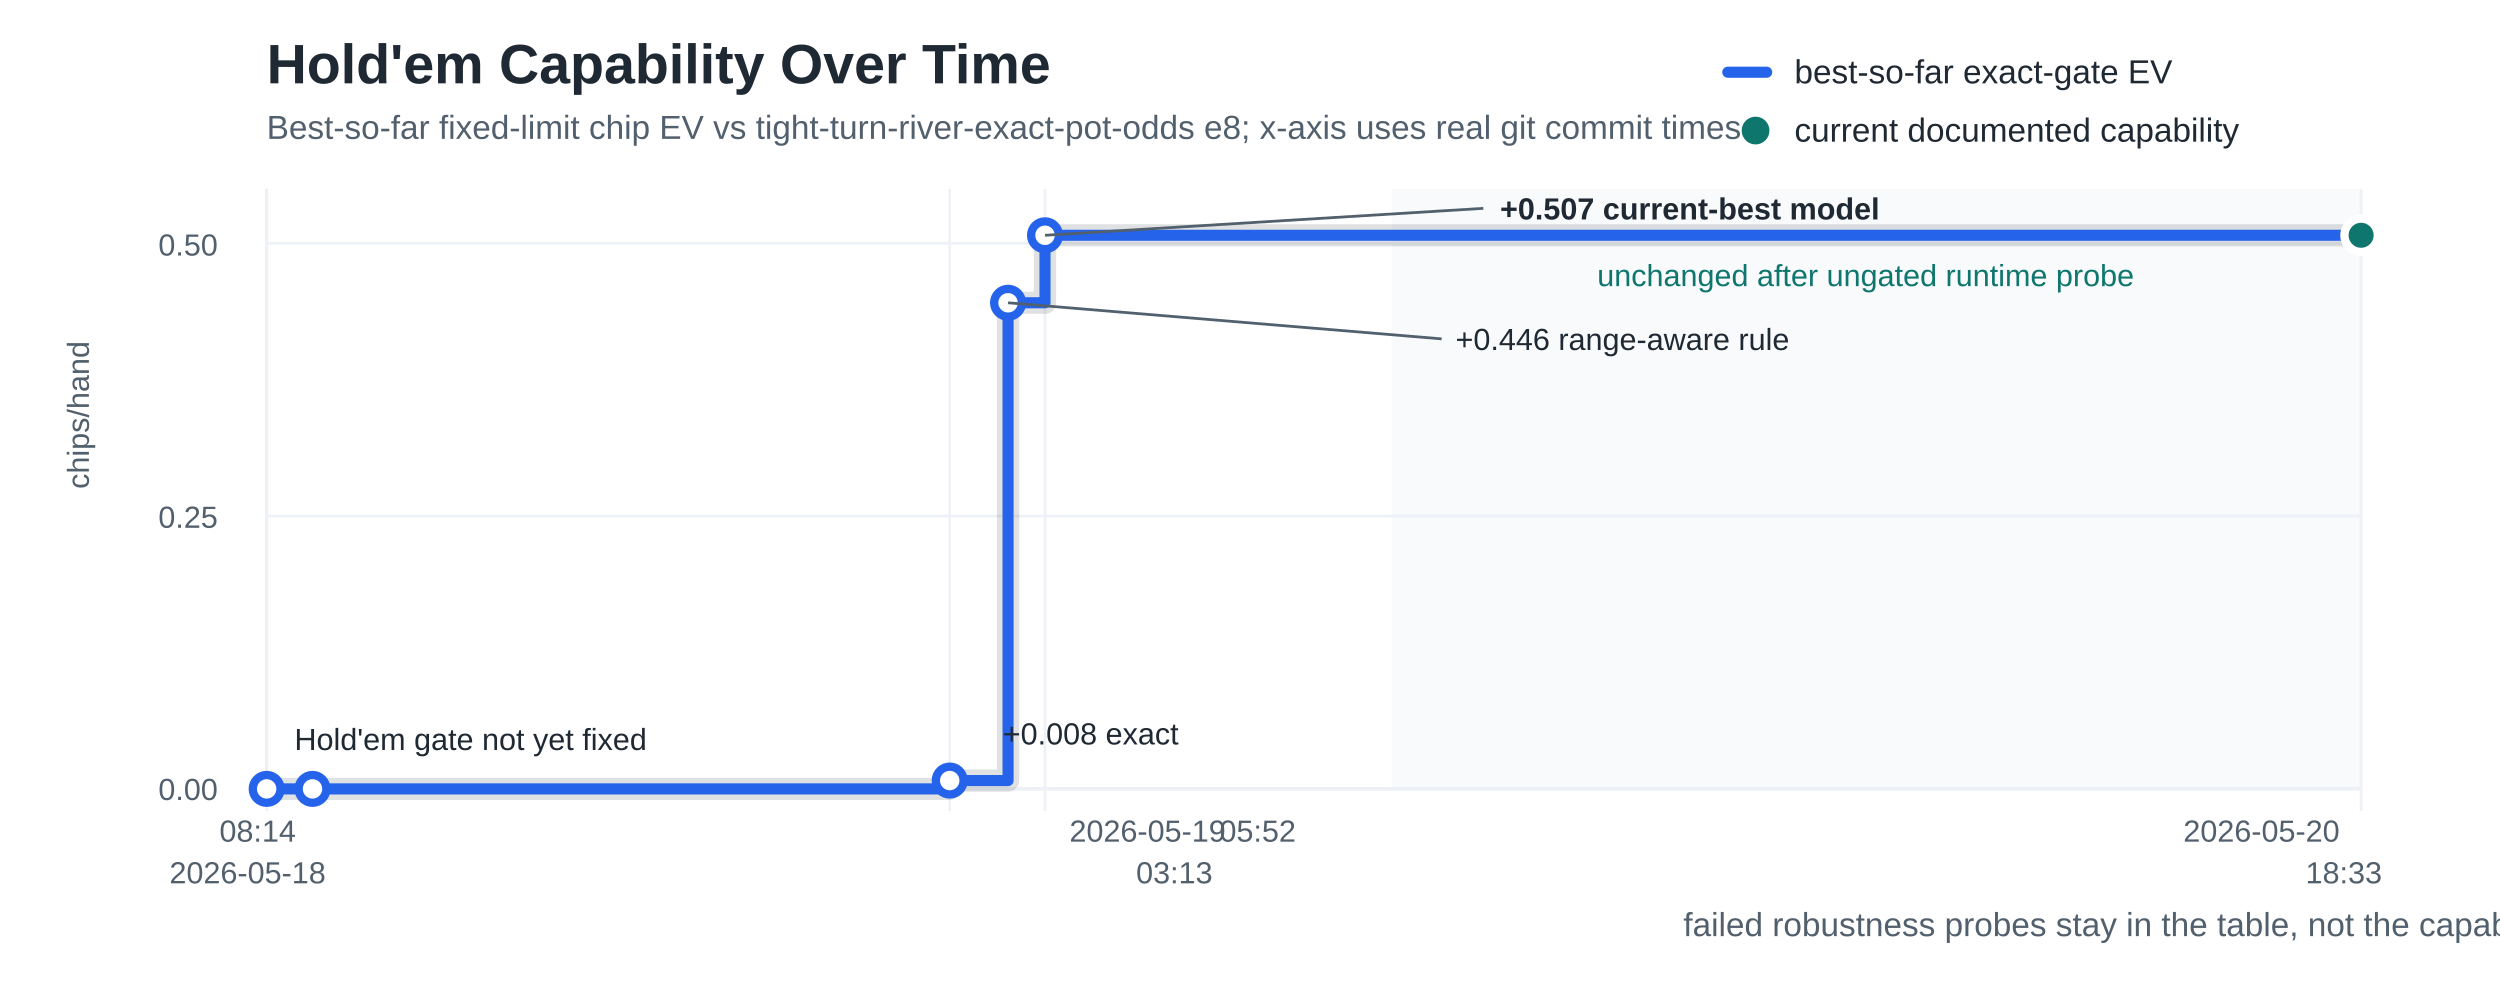
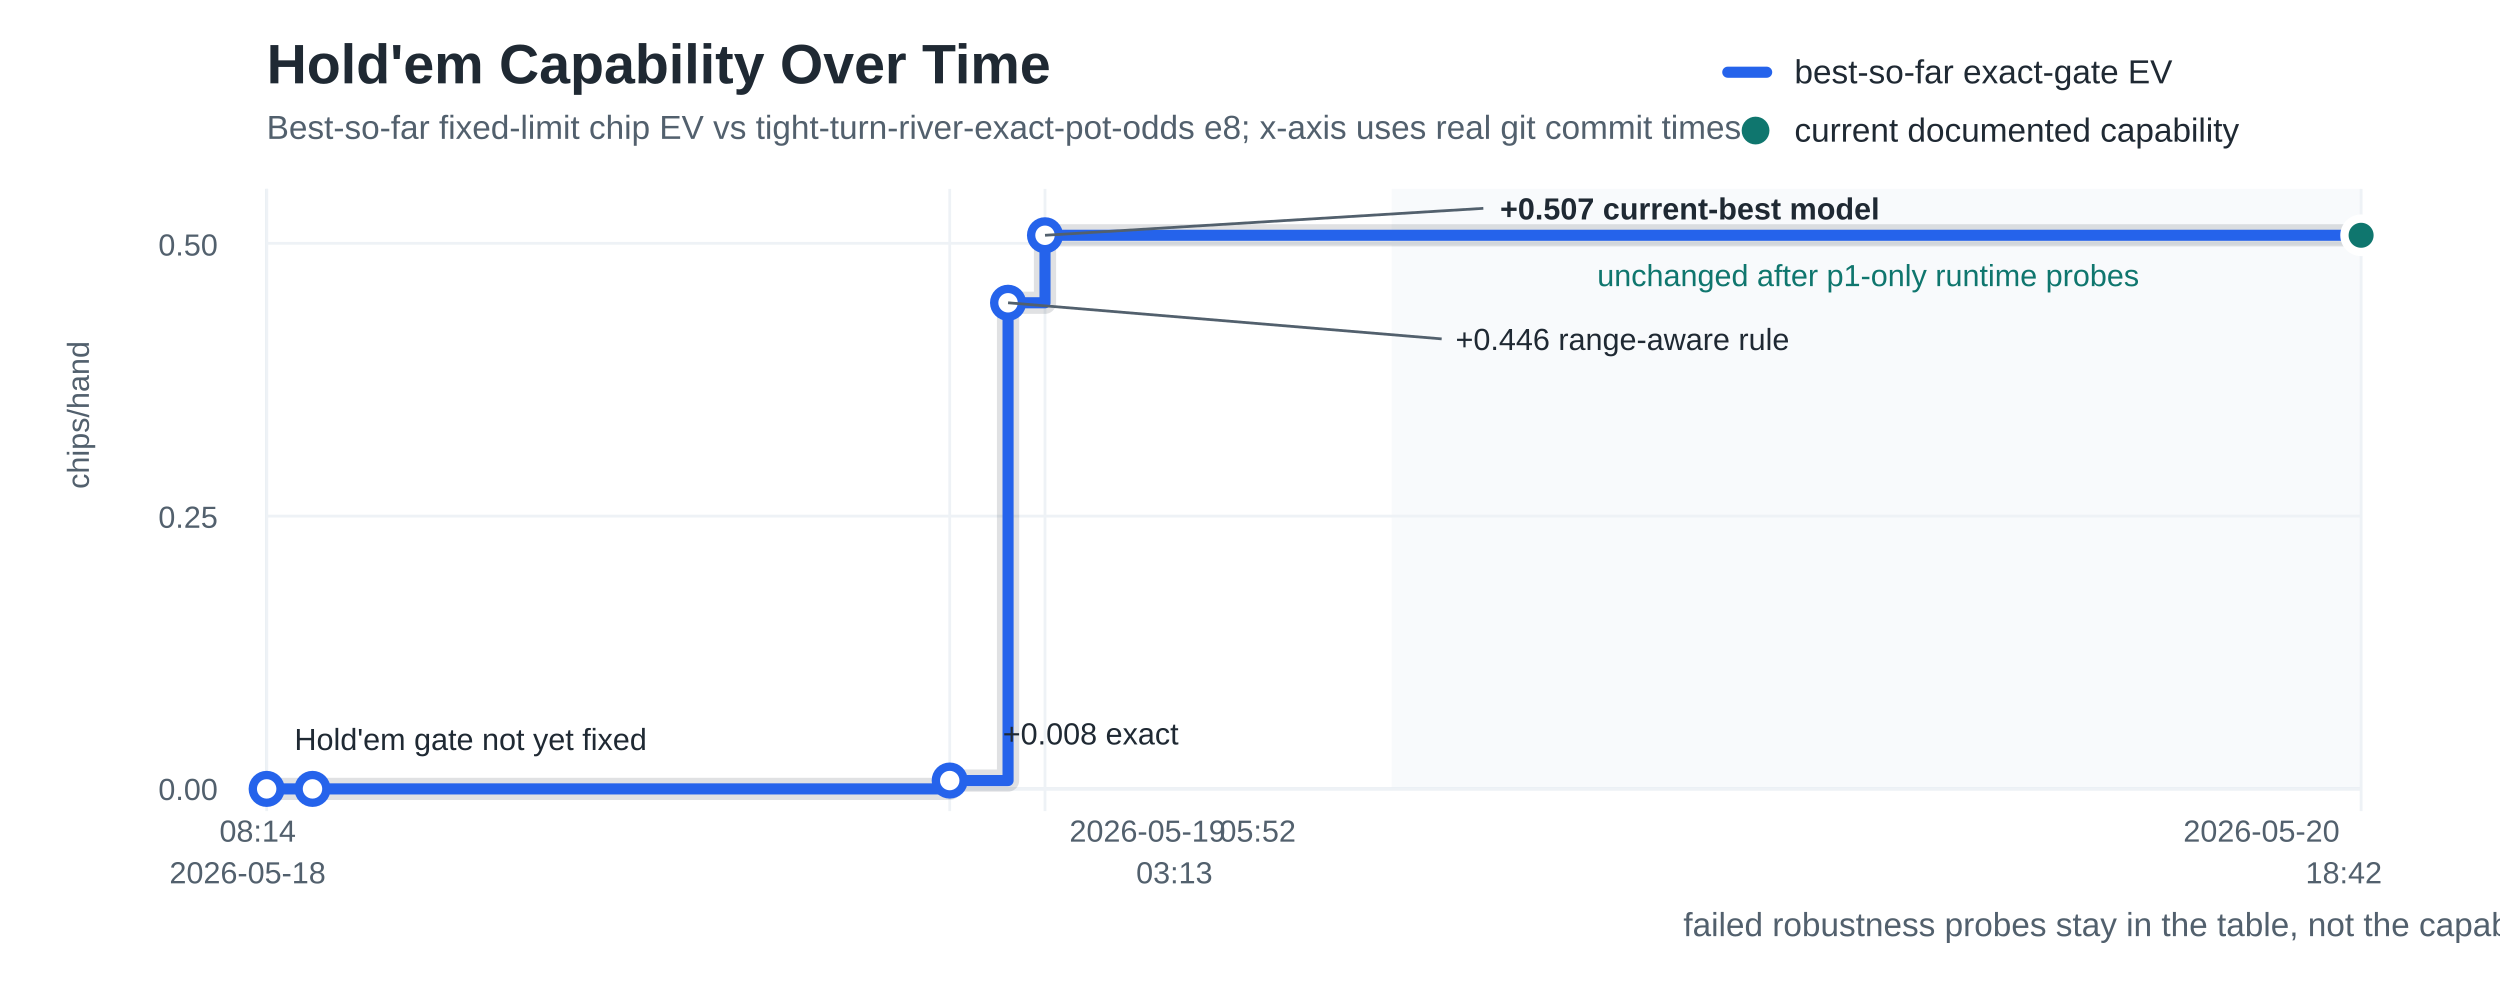
<svg xmlns="http://www.w3.org/2000/svg" width="900" height="360" viewBox="0 0 900 360" role="img" aria-labelledby="title desc">
  <rect width="900" height="360" fill="#ffffff" />
  <rect x="501" y="68" width="349" height="216" fill="#f8fafc" />
  <text x="96" y="30" font-family="Arial, Helvetica, sans-serif" font-size="20" font-weight="700" fill="#1f2933">Hold'em Capability Over Time</text>
  <text x="96" y="50" font-family="Arial, Helvetica, sans-serif" font-size="12" fill="#52606d">Best-so-far fixed-limit chip EV vs tight-turn-river-exact-pot-odds e8; x-axis uses real git commit times</text>
  <g stroke="#d9e2ec" stroke-width="1">
    <line x1="96" y1="284" x2="850" y2="284" />
    <line x1="96" y1="68" x2="96" y2="284" />
  </g>
  <g font-family="Arial, Helvetica, sans-serif" font-size="11" fill="#52606d">
    <line x1="96" y1="284.0" x2="850" y2="284.0" stroke="#eef2f6" stroke-width="1" />
    <text x="57" y="288">0.00</text>
    <line x1="96" y1="185.8" x2="850" y2="185.8" stroke="#eef2f6" stroke-width="1" />
    <text x="57" y="190">0.25</text>
    <line x1="96" y1="87.6" x2="850" y2="87.6" stroke="#eef2f6" stroke-width="1" />
    <text x="57" y="92">0.50</text>
    <text x="32" y="176" transform="rotate(-90 32 176)">chips/hand</text>
  </g>
  <g stroke="#eef2f6" stroke-width="1">
    <line x1="96.0" y1="68" x2="96.0" y2="292" />
    <line x1="341.9" y1="68" x2="341.9" y2="292" />
    <line x1="376.2" y1="68" x2="376.2" y2="292" />
    <line x1="850.0" y1="68" x2="850.0" y2="292" />
  </g>
-   <path d="M 96.0 284.0 L 112.5 284.0 L 112.5 284.0 L 341.9 284.0 L 341.9 281.0 L 362.9 281.0 L 362.9 109.0 L 376.2 109.0 L 376.2 84.7 L 812.5 84.7 L 812.5 84.7 L 815.8 84.7 L 815.8 84.7 L 817.8 84.7 L 817.8 84.7 L 819.5 84.7 L 819.5 84.7 L 821.4 84.7 L 821.4 84.7 L 827.8 84.7 L 827.8 84.7 L 831.2 84.7 L 831.2 84.7 L 832.4 84.7 L 832.4 84.7 L 834.7 84.7 L 834.7 84.7 L 836.7 84.7 L 836.7 84.7 L 840.2 84.7 L 840.2 84.7 L 841.3 84.7 L 841.3 84.7 L 844.0 84.7 L 844.0 84.7 L 845.2 84.7 L 845.2 84.7 L 846.3 84.7 L 846.3 84.7 L 847.8 84.7 L 847.8 84.7 L 848.8 84.7 L 848.8 84.7 L 850.0 84.7 L 850.0 84.7" fill="none" stroke="#1f2933" stroke-opacity="0.14" stroke-width="8" stroke-linecap="round" stroke-linejoin="round" />
-   <path d="M 96.0 284.0 L 112.5 284.0 L 112.5 284.0 L 341.9 284.0 L 341.9 281.0 L 362.9 281.0 L 362.9 109.0 L 376.2 109.0 L 376.2 84.7 L 812.5 84.7 L 812.5 84.7 L 815.8 84.7 L 815.8 84.7 L 817.8 84.7 L 817.8 84.7 L 819.5 84.7 L 819.5 84.7 L 821.4 84.7 L 821.4 84.7 L 827.8 84.7 L 827.8 84.7 L 831.2 84.7 L 831.2 84.7 L 832.4 84.7 L 832.4 84.7 L 834.7 84.7 L 834.7 84.7 L 836.7 84.7 L 836.7 84.7 L 840.2 84.7 L 840.2 84.7 L 841.3 84.7 L 841.3 84.7 L 844.0 84.7 L 844.0 84.7 L 845.2 84.7 L 845.2 84.7 L 846.3 84.7 L 846.3 84.7 L 847.8 84.7 L 847.8 84.7 L 848.8 84.7 L 848.8 84.7 L 850.0 84.7 L 850.0 84.7" fill="none" stroke="#2563eb" stroke-width="4" stroke-linecap="round" stroke-linejoin="round" />
+   <path d="M 96.0 284.0 L 112.5 284.0 L 112.5 284.0 L 341.9 284.0 L 341.9 281.0 L 362.9 281.0 L 362.9 109.0 L 376.2 109.0 L 376.2 84.7 L 812.5 84.7 L 812.5 84.7 L 815.8 84.7 L 815.8 84.7 L 817.8 84.7 L 817.8 84.7 L 819.5 84.7 L 819.5 84.7 L 821.4 84.7 L 821.4 84.7 L 827.8 84.7 L 827.8 84.7 L 831.2 84.7 L 831.2 84.7 L 832.4 84.7 L 832.4 84.7 L 834.7 84.7 L 834.7 84.7 L 836.7 84.7 L 836.7 84.7 L 840.2 84.7 L 840.2 84.7 L 841.3 84.7 L 841.3 84.7 L 844.0 84.7 L 844.0 84.7 L 845.2 84.7 L 845.2 84.7 L 846.3 84.7 L 846.3 84.7 L 847.8 84.7 L 847.8 84.7 L 848.8 84.7 L 848.8 84.7 L 850.0 84.7 L 850.0 84.7 L 850.0 84.7" fill="none" stroke="#1f2933" stroke-opacity="0.14" stroke-width="8" stroke-linecap="round" stroke-linejoin="round" />
+   <path d="M 96.0 284.0 L 112.5 284.0 L 112.5 284.0 L 341.9 284.0 L 341.9 281.0 L 362.9 281.0 L 362.9 109.0 L 376.2 109.0 L 376.2 84.7 L 812.5 84.7 L 812.5 84.7 L 815.8 84.7 L 815.8 84.7 L 817.8 84.7 L 817.8 84.7 L 819.5 84.7 L 819.5 84.7 L 821.4 84.7 L 821.4 84.7 L 827.8 84.7 L 827.8 84.7 L 831.2 84.7 L 831.2 84.7 L 832.4 84.7 L 832.4 84.7 L 834.7 84.7 L 834.7 84.7 L 836.7 84.7 L 836.7 84.7 L 840.2 84.7 L 840.2 84.7 L 841.3 84.7 L 841.3 84.7 L 844.0 84.7 L 844.0 84.7 L 845.2 84.7 L 845.2 84.7 L 846.3 84.7 L 846.3 84.7 L 847.8 84.7 L 847.8 84.7 L 848.8 84.7 L 848.8 84.7 L 850.0 84.7 L 850.0 84.7 L 850.0 84.7" fill="none" stroke="#2563eb" stroke-width="4" stroke-linecap="round" stroke-linejoin="round" />
  <g fill="#ffffff" stroke="#2563eb" stroke-width="3">
    <circle cx="96.0" cy="284.0" r="5" />
    <circle cx="112.5" cy="284.0" r="5" />
    <circle cx="341.9" cy="281.0" r="5" />
    <circle cx="362.9" cy="109.0" r="5" />
    <circle cx="376.2" cy="84.7" r="5" />
  </g>
  <circle cx="850.0" cy="84.7" r="6" fill="#0f766e" stroke="#ffffff" stroke-width="3" />
  <g font-family="Arial, Helvetica, sans-serif" font-size="11" fill="#1f2933">
    <text x="106" y="270">Hold'em gate not yet fixed</text>
    <text x="361" y="268">+0.008 exact</text>
    <line x1="362.9" y1="109.0" x2="519" y2="122" stroke="#52606d" stroke-width="1" />
    <text x="524" y="126">+0.446 range-aware rule</text>
    <line x1="376.2" y1="84.7" x2="534" y2="75" stroke="#52606d" stroke-width="1" />
    <text x="540" y="79" font-weight="700">+0.507 current-best model</text>
-     <text x="575" y="103" fill="#0f766e">unchanged after ungated runtime probe</text>
+     <text x="575" y="103" fill="#0f766e">unchanged after p1-only runtime probes</text>
  </g>
  <g font-family="Arial, Helvetica, sans-serif" font-size="11" fill="#52606d">
    <text x="61" y="318">2026-05-18</text>
    <text x="79" y="303">08:14</text>
    <text x="385" y="303">2026-05-19</text>
    <text x="409" y="318">03:13</text>
    <text x="439" y="303">05:52</text>
    <text x="786" y="303">2026-05-20</text>
-     <text x="830" y="318">18:33</text>
+     <text x="830" y="318">18:42</text>
  </g>
  <g font-family="Arial, Helvetica, sans-serif" font-size="12" fill="#1f2933">
    <rect x="620" y="24" width="18" height="4" fill="#2563eb" rx="2" />
    <text x="646" y="30">best-so-far exact-gate EV</text>
    <circle cx="632" cy="47" r="5" fill="#0f766e" />
    <text x="646" y="51">current documented capability</text>
    <text x="606" y="337" fill="#52606d">failed robustness probes stay in the table, not the capability line</text>
  </g>
</svg>
